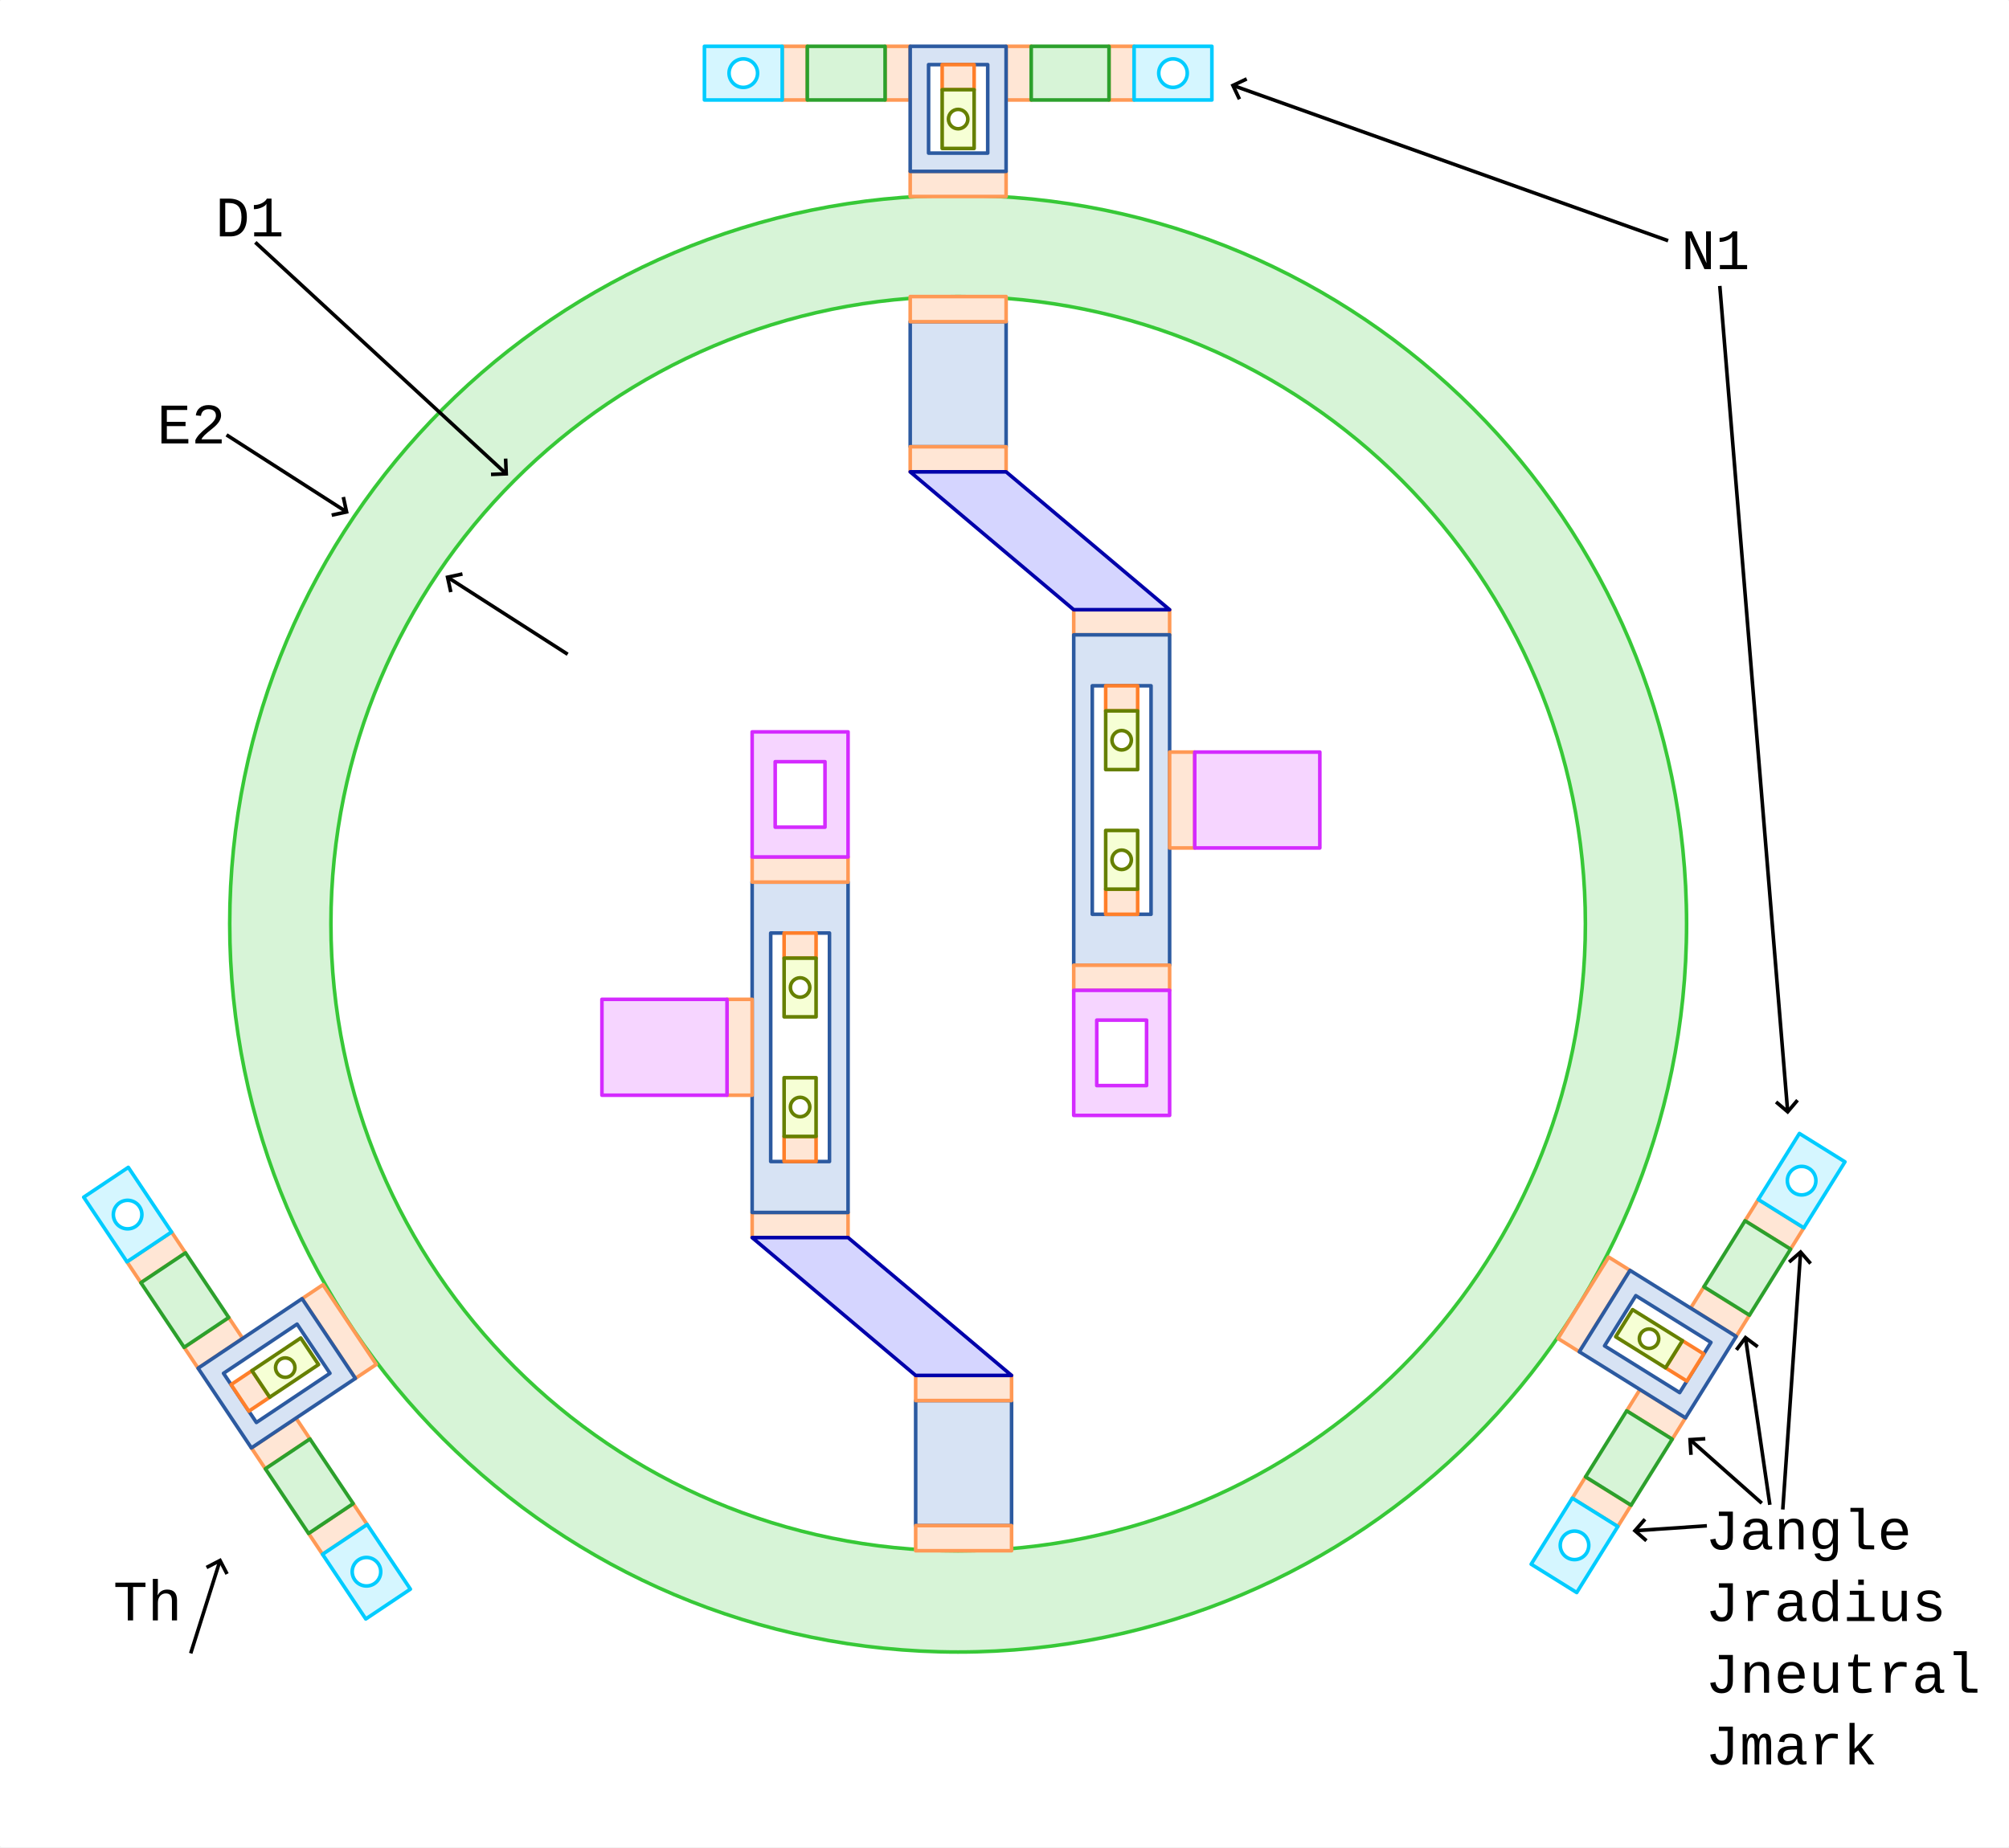
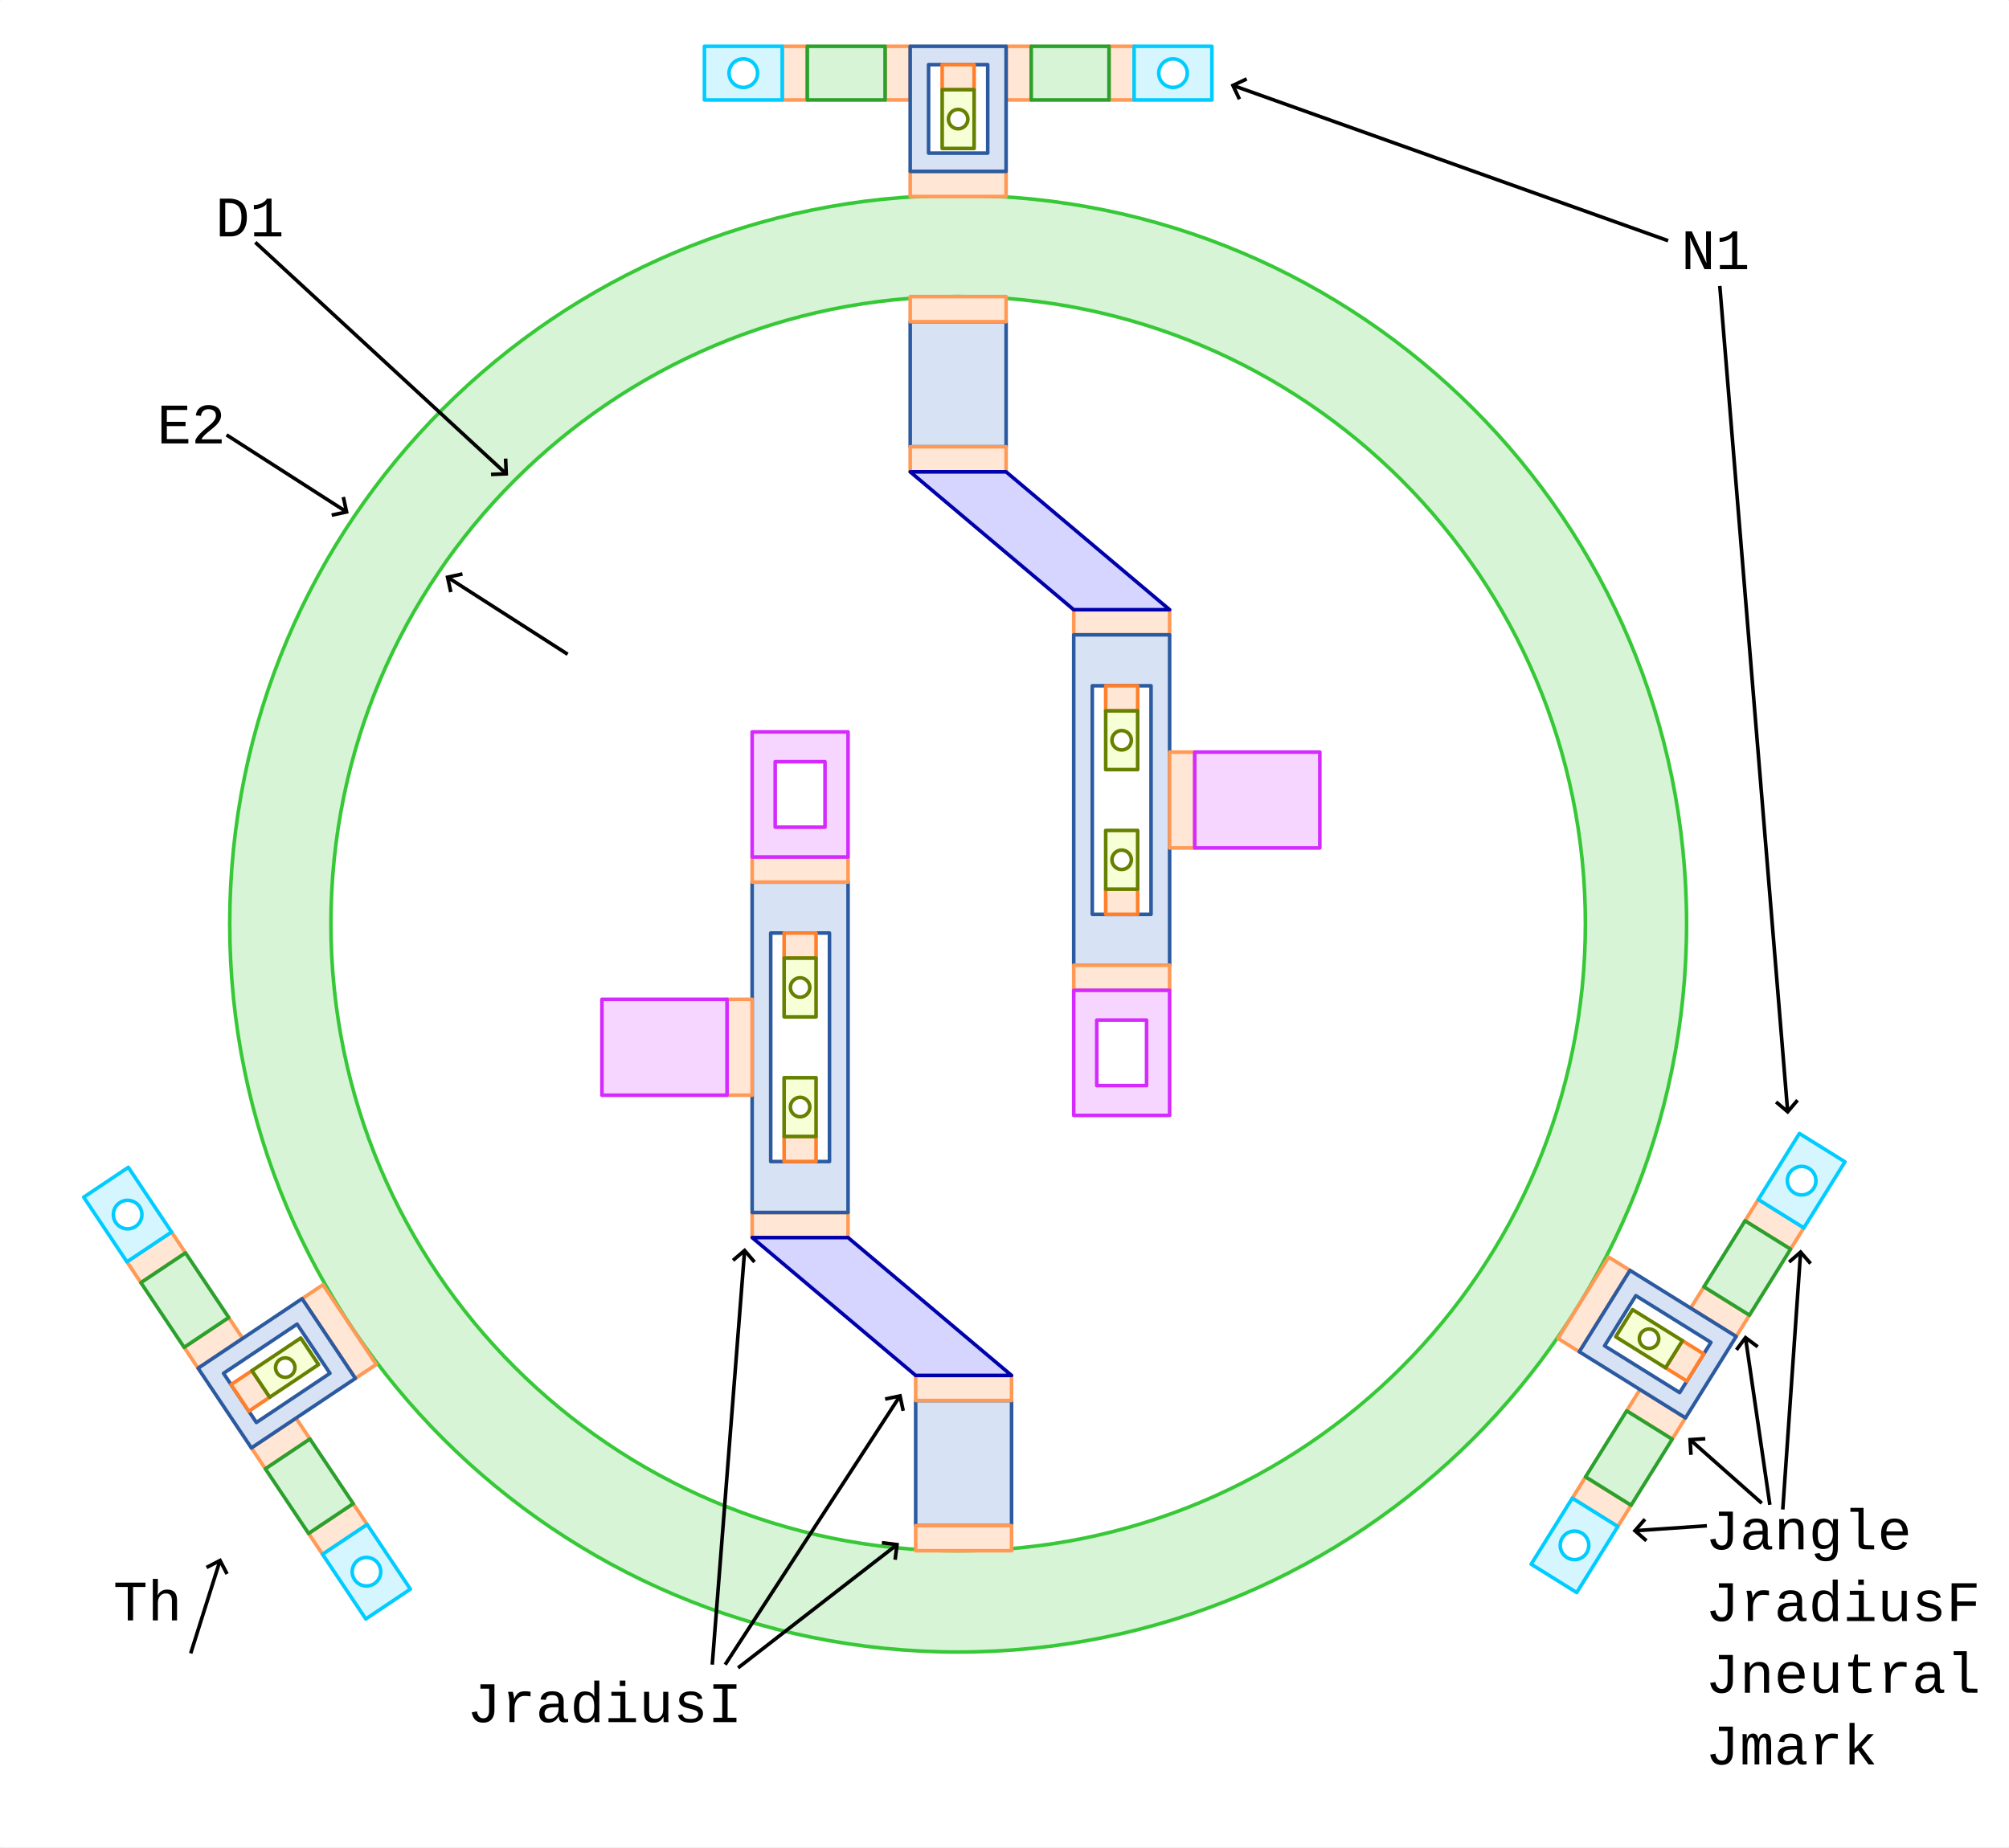
<svg xmlns="http://www.w3.org/2000/svg" width="560.493" height="515.445" viewBox="0 0 148.297 136.378" version="1.1" id="svg1">
  <defs id="defs1">
+     <rect x="319.839" y="489.219" width="111.718" height="48.652" id="rect8" />
    <rect x="156.316" y="653.643" width="63.067" height="42.795" id="rect13" />
    <rect x="499.579" y="583.368" width="87.393" height="100.907" id="rect9" />
    <rect x="492.822" y="226.14" width="39.192" height="49.553" id="rect7" />
    <rect x="44.597" y="258.124" width="41.444" height="41.894" id="rect6" />
    <marker style="overflow:visible" id="ArrowWide" refX="0" refY="0" orient="auto-start-reverse" markerWidth="1" markerHeight="1" viewBox="0 0 1 1" preserveAspectRatio="xMidYMid">
      <path style="fill:none;stroke:context-stroke;stroke-width:1;stroke-linecap:butt" d="M 3,-3 0,0 3,3" transform="rotate(180,0.125,0)" id="path6" />
    </marker>
    <rect x="72.185" y="220.608" width="46.268" height="45.051" id="rect5" />
    <marker style="overflow:visible" id="ArrowWide-75" refX="0" refY="0" orient="auto-start-reverse" markerWidth="1" markerHeight="1" viewBox="0 0 1 1" preserveAspectRatio="xMidYMid">
      <path style="fill:none;stroke:context-stroke;stroke-width:1;stroke-linecap:butt" d="M 3,-3 0,0 3,3" transform="rotate(180,0.125,0)" id="path6-3" />
    </marker>
  </defs>
  <g id="layer1" transform="translate(-6.303906,-43.7292)">
    <rect style="fill:#ffffff;stroke:#ffffff;stroke-width:0.265;stroke-linejoin:round;stroke-dasharray:none" id="rect14" width="148.033" height="136.114" x="6.436" y="43.861" />
    <circle style="fill:#d7f4d7;stroke:#37c837;stroke-width:0.265;stroke-linejoin:round" id="path1" cx="77.031" cy="111.923" r="53.77" />
    <circle style="fill:#ffffff;stroke:#37c837;stroke-width:0.265;stroke-linejoin:round" id="path1-1" cx="77.031" cy="111.923" r="46.3" />
    <rect style="fill:#d7e3f4;stroke:#2c5aa0;stroke-width:0.265;stroke-linejoin:round" id="rect3-4-9" width="7.079" height="9.234" x="-80.571" y="-76.711" transform="scale(-1)" />
    <rect style="fill:#ffe6d5;stroke:#ff9955;stroke-width:0.265;stroke-linejoin:round" id="rect2-8-63" width="7.079" height="1.854" x="-80.571" y="-67.477" transform="scale(-1)" />
    <rect style="fill:#ffe6d5;stroke:#ff9955;stroke-width:0.265;stroke-linejoin:round" id="rect2-8-6-8" width="7.079" height="1.854" x="-80.571" y="-78.565" transform="scale(-1)" />
    <rect style="fill:#ffe6d5;stroke:#ff9955;stroke-width:0.265;stroke-linejoin:round" id="rect2-8-6-5-5" width="7.079" height="1.854" x="-92.641" y="-90.598" transform="scale(-1)" />
    <path style="fill:#d5d5ff;stroke:#0000aa;stroke-width:0.265;stroke-linejoin:round" d="M 92.641,88.743 80.571,78.565 h -7.079 l 12.07,10.178 z" id="path4-6" />
    <rect style="fill:#d7e3f4;stroke:#2c5aa0;stroke-width:0.265;stroke-linejoin:round" id="rect3-4-7-1" width="7.079" height="24.39" x="-92.641" y="-114.988" transform="scale(-1)" />
    <rect style="fill:#ffe6d5;stroke:#ff9955;stroke-width:0.265;stroke-linejoin:round" id="rect2-8-6-5-7-1" width="7.079" height="1.854" x="-92.641" y="-116.842" transform="scale(-1)" />
    <rect style="fill:#f6d5ff;stroke:#d42aff;stroke-width:0.265;stroke-linejoin:round" id="rect3-4-1-5" width="7.079" height="9.234" x="-92.641" y="116.842" transform="scale(-1,1)" />
    <rect style="fill:#ffffff;stroke:#2c5aa0;stroke-width:0.265;stroke-linejoin:round" id="rect3-4-7-5-9" width="4.338" height="16.868" x="-91.27" y="-111.227" transform="scale(-1)" />
    <rect style="fill:#ffe6d5;stroke:#ff9955;stroke-width:0.265;stroke-linejoin:round" id="rect2-8-6-5-7-0-8" width="7.079" height="1.854" x="-106.332" y="-94.495" transform="matrix(0,-1,-1,0,0,0)" />
    <rect style="fill:#f6d5ff;stroke:#d42aff;stroke-width:0.265;stroke-linejoin:round" id="rect3-4-1-9-4" width="7.079" height="9.234" x="-106.332" y="-103.729" transform="matrix(0,-1,-1,0,0,0)" />
    <rect style="fill:#ffe6d5;stroke:#ff7f2a;stroke-width:0.265;stroke-linejoin:round" id="rect2-5-9-11-8" width="2.36" height="1.854" x="87.921" y="109.373" />
    <rect style="fill:#f6ffd5;stroke:#668000;stroke-width:0.265;stroke-linejoin:round" id="rect2-5-9-9-59-1" width="2.36" height="4.335" x="87.921" y="105.038" />
    <circle style="fill:#ffffff;stroke:#668000;stroke-width:0.265;stroke-linejoin:round" id="path3-1-7-0" cx="-89.101" cy="-107.205" r="0.716" transform="scale(-1)" />
    <rect style="fill:#ffe6d5;stroke:#ff7f2a;stroke-width:0.265;stroke-linejoin:round" id="rect2-5-9-11-1-3" width="2.36" height="1.854" x="87.921" y="-96.213" transform="scale(1,-1)" />
    <rect style="fill:#f6ffd5;stroke:#668000;stroke-width:0.265;stroke-linejoin:round" id="rect2-5-9-9-59-2-0" width="2.36" height="4.335" x="87.921" y="-100.547" transform="scale(1,-1)" />
    <circle style="fill:#ffffff;stroke:#668000;stroke-width:0.265;stroke-linejoin:round" id="path3-1-7-9-4" cx="-89.101" cy="98.38" r="0.716" transform="scale(-1,1)" />
    <rect style="fill:#ffffff;stroke:#d42aff;stroke-width:0.265;stroke-linejoin:round" id="rect3-4-1-8-4" width="3.676" height="4.832" x="-90.939" y="119.043" transform="scale(-1,1)" />
    <rect style="fill:#ffe6d5;stroke:#ff9955;stroke-width:0.265;stroke-linejoin:round" id="rect2-5-2-1" width="3.961" height="1.854" x="-51.109" y="80.571" transform="rotate(-90)" />
    <rect style="fill:#ffe6d5;stroke:#ff9955;stroke-width:0.265;stroke-linejoin:round" id="rect2" width="7.079" height="1.854" x="73.491" y="56.383" />
    <rect style="fill:#ffe6d5;stroke:#ff9955;stroke-width:0.265;stroke-linejoin:round" id="rect2-5" width="3.961" height="1.854" x="-51.109" y="71.637" transform="rotate(-90)" />
    <rect style="fill:#d7e3f4;stroke:#2c5aa0;stroke-width:0.265;stroke-linejoin:round" id="rect3" width="7.079" height="9.234" x="73.491" y="47.148" />
    <rect style="fill:#d7e3f4;stroke:#2c5aa0;stroke-width:0.265;stroke-linejoin:round" id="rect3-4" width="7.079" height="9.234" x="73.895" y="147.128" />
    <rect style="fill:#ffffff;stroke:#2c5aa0;stroke-width:0.265;stroke-linejoin:round" id="rect4" width="4.366" height="6.532" x="74.848" y="48.5" />
    <rect style="fill:#ffe6d5;stroke:#ff9955;stroke-width:0.265;stroke-linejoin:round" id="rect2-5-2" width="3.961" height="1.854" x="-51.109" y="64.043" transform="rotate(-90)" />
    <rect style="fill:#d7f4d7;stroke:#2ca02c;stroke-width:0.265;stroke-linejoin:round" id="rect2-5-2-7" width="3.961" height="5.741" x="-51.109" y="65.897" transform="rotate(-90)" />
    <rect style="fill:#d5f6ff;stroke:#00ccff;stroke-width:0.265;stroke-linejoin:round" id="rect2-5-2-7-6" width="3.961" height="5.741" x="-51.109" y="58.302" transform="rotate(-90)" />
    <rect style="fill:#ffe6d5;stroke:#ff9955;stroke-width:0.265;stroke-linejoin:round" id="rect2-5-6" width="3.961" height="1.854" x="-51.109" y="88.166" transform="rotate(-90)" />
    <rect style="fill:#d7f4d7;stroke:#2ca02c;stroke-width:0.265;stroke-linejoin:round" id="rect2-5-2-7-8" width="3.961" height="5.741" x="-51.109" y="82.425" transform="rotate(-90)" />
    <rect style="fill:#d5f6ff;stroke:#00ccff;stroke-width:0.265;stroke-linejoin:round" id="rect2-5-2-7-6-7" width="3.961" height="5.741" x="-51.109" y="90.02" transform="rotate(-90)" />
    <circle style="fill:#ffffff;stroke:#00ccff;stroke-width:0.265;stroke-linejoin:round" id="path3" cx="92.89" cy="49.129" r="1.053" />
    <circle style="fill:#ffffff;stroke:#00ccff;stroke-width:0.265;stroke-linejoin:round" id="path3-2" cx="61.172" cy="49.129" r="1.053" />
    <rect style="fill:#ffe6d5;stroke:#ff7f2a;stroke-width:0.265;stroke-linejoin:round" id="rect2-5-9" width="2.36" height="1.854" x="-78.211" y="-50.354" transform="scale(-1)" />
    <rect style="fill:#f6ffd5;stroke:#668000;stroke-width:0.265;stroke-linejoin:round" id="rect2-5-9-9" width="2.36" height="4.335" x="-78.211" y="-54.688" transform="scale(-1)" />
    <circle style="fill:#ffffff;stroke:#668000;stroke-width:0.265;stroke-linejoin:round" id="path3-1" cx="77.031" cy="52.521" r="0.716" />
    <rect style="fill:#ffe6d5;stroke:#ff9955;stroke-width:0.265;stroke-linejoin:round" id="rect2-5-2-1-8" width="3.961" height="1.854" x="185.451" y="56.886" transform="rotate(31.90927)" />
    <rect style="fill:#ffe6d5;stroke:#ff9955;stroke-width:0.265;stroke-linejoin:round" id="rect2-4" width="7.079" height="1.854" x="49.806" y="-180.178" transform="rotate(121.9093)" />
    <rect style="fill:#ffe6d5;stroke:#ff9955;stroke-width:0.265;stroke-linejoin:round" id="rect2-5-5" width="3.961" height="1.854" x="185.451" y="47.952" transform="rotate(31.90927)" />
    <rect style="fill:#d7e3f4;stroke:#2c5aa0;stroke-width:0.265;stroke-linejoin:round" id="rect3-0" width="7.079" height="9.234" x="49.806" y="-189.412" transform="rotate(121.9093)" />
    <rect style="fill:#ffffff;stroke:#2c5aa0;stroke-width:0.265;stroke-linejoin:round" id="rect4-3" width="4.366" height="6.532" x="51.163" y="-188.061" transform="rotate(121.9093)" />
    <rect style="fill:#ffe6d5;stroke:#ff9955;stroke-width:0.265;stroke-linejoin:round" id="rect2-5-2-6" width="3.961" height="1.854" x="185.451" y="40.357" transform="rotate(31.90927)" />
    <rect style="fill:#d7f4d7;stroke:#2ca02c;stroke-width:0.265;stroke-linejoin:round" id="rect2-5-2-7-1" width="3.961" height="5.741" x="185.451" y="42.211" transform="rotate(31.90927)" />
    <rect style="fill:#d5f6ff;stroke:#00ccff;stroke-width:0.265;stroke-linejoin:round" id="rect2-5-2-7-6-0" width="3.961" height="5.741" x="185.451" y="34.617" transform="rotate(31.90927)" />
    <rect style="fill:#ffe6d5;stroke:#ff9955;stroke-width:0.265;stroke-linejoin:round" id="rect2-5-6-6" width="3.961" height="1.854" x="185.451" y="64.481" transform="rotate(31.90927)" />
    <rect style="fill:#d7f4d7;stroke:#2ca02c;stroke-width:0.265;stroke-linejoin:round" id="rect2-5-2-7-8-3" width="3.961" height="5.741" x="185.451" y="58.74" transform="rotate(31.90927)" />
    <rect style="fill:#d5f6ff;stroke:#00ccff;stroke-width:0.265;stroke-linejoin:round" id="rect2-5-2-7-6-7-2" width="3.961" height="5.741" x="185.451" y="66.335" transform="rotate(31.90927)" />
    <circle style="fill:#ffffff;stroke:#00ccff;stroke-width:0.265;stroke-linejoin:round" id="path3-0" cx="69.205" cy="-187.432" r="1.053" transform="rotate(121.9093)" />
    <circle style="fill:#ffffff;stroke:#00ccff;stroke-width:0.265;stroke-linejoin:round" id="path3-2-6" cx="37.487" cy="-187.432" r="1.053" transform="rotate(121.9093)" />
    <rect style="fill:#ffe6d5;stroke:#ff7f2a;stroke-width:0.265;stroke-linejoin:round" id="rect2-5-9-1" width="2.36" height="1.854" x="-54.526" y="186.207" transform="rotate(-58.09073)" />
    <rect style="fill:#f6ffd5;stroke:#668000;stroke-width:0.265;stroke-linejoin:round" id="rect2-5-9-9-5" width="2.36" height="4.335" x="-54.526" y="181.872" transform="rotate(-58.09073)" />
    <circle style="fill:#ffffff;stroke:#668000;stroke-width:0.265;stroke-linejoin:round" id="path3-1-5" cx="53.346" cy="-184.039" r="0.716" transform="rotate(121.9093)" />
    <rect style="fill:#ffe6d5;stroke:#ff9955;stroke-width:0.265;stroke-linejoin:round" id="rect2-5-2-1-8-5" width="3.961" height="1.854" x="59.099" y="139.031" transform="matrix(-0.8312777,0.5558574,0.5558574,0.8312777,0,0)" />
    <rect style="fill:#ffe6d5;stroke:#ff9955;stroke-width:0.265;stroke-linejoin:round" id="rect2-4-6" width="7.079" height="1.854" x="131.952" y="-53.825" transform="matrix(0.5558574,0.8312777,0.8312777,-0.5558574,0,0)" />
    <rect style="fill:#ffe6d5;stroke:#ff9955;stroke-width:0.265;stroke-linejoin:round" id="rect2-5-5-9" width="3.961" height="1.854" x="59.099" y="130.098" transform="matrix(-0.8312777,0.5558574,0.5558574,0.8312777,0,0)" />
    <rect style="fill:#d7e3f4;stroke:#2c5aa0;stroke-width:0.265;stroke-linejoin:round" id="rect3-0-3" width="7.079" height="9.234" x="131.952" y="-63.06" transform="matrix(0.5558574,0.8312777,0.8312777,-0.5558574,0,0)" />
    <rect style="fill:#ffffff;stroke:#2c5aa0;stroke-width:0.265;stroke-linejoin:round" id="rect4-3-7" width="4.366" height="6.532" x="133.308" y="-61.709" transform="matrix(0.5558574,0.8312777,0.8312777,-0.5558574,0,0)" />
    <rect style="fill:#ffe6d5;stroke:#ff9955;stroke-width:0.265;stroke-linejoin:round" id="rect2-5-2-6-4" width="3.961" height="1.854" x="59.099" y="122.503" transform="matrix(-0.8312777,0.5558574,0.5558574,0.8312777,0,0)" />
    <rect style="fill:#d7f4d7;stroke:#2ca02c;stroke-width:0.265;stroke-linejoin:round" id="rect2-5-2-7-1-5" width="3.961" height="5.741" x="59.099" y="124.357" transform="matrix(-0.8312777,0.5558574,0.5558574,0.8312777,0,0)" />
    <rect style="fill:#d5f6ff;stroke:#00ccff;stroke-width:0.265;stroke-linejoin:round" id="rect2-5-2-7-6-0-2" width="3.961" height="5.741" x="59.099" y="116.762" transform="matrix(-0.8312777,0.5558574,0.5558574,0.8312777,0,0)" />
    <rect style="fill:#ffe6d5;stroke:#ff9955;stroke-width:0.265;stroke-linejoin:round" id="rect2-5-6-6-5" width="3.961" height="1.854" x="59.099" y="146.626" transform="matrix(-0.8312777,0.5558574,0.5558574,0.8312777,0,0)" />
    <rect style="fill:#d7f4d7;stroke:#2ca02c;stroke-width:0.265;stroke-linejoin:round" id="rect2-5-2-7-8-3-4" width="3.961" height="5.741" x="59.099" y="140.885" transform="matrix(-0.8312777,0.5558574,0.5558574,0.8312777,0,0)" />
    <rect style="fill:#d5f6ff;stroke:#00ccff;stroke-width:0.265;stroke-linejoin:round" id="rect2-5-2-7-6-7-2-7" width="3.961" height="5.741" x="59.099" y="148.48" transform="matrix(-0.8312777,0.5558574,0.5558574,0.8312777,0,0)" />
    <circle style="fill:#ffffff;stroke:#00ccff;stroke-width:0.265;stroke-linejoin:round" id="path3-0-4" cx="151.35" cy="-61.079" r="1.053" transform="matrix(0.5558574,0.8312777,0.8312777,-0.5558574,0,0)" />
    <circle style="fill:#ffffff;stroke:#00ccff;stroke-width:0.265;stroke-linejoin:round" id="path3-2-6-4" cx="119.632" cy="-61.079" r="1.053" transform="matrix(0.5558574,0.8312777,0.8312777,-0.5558574,0,0)" />
    <rect style="fill:#ffe6d5;stroke:#ff7f2a;stroke-width:0.265;stroke-linejoin:round" id="rect2-5-9-1-3" width="2.36" height="1.854" x="-136.671" y="59.854" transform="matrix(-0.5558574,-0.8312777,-0.8312777,0.5558574,0,0)" />
    <rect style="fill:#f6ffd5;stroke:#668000;stroke-width:0.265;stroke-linejoin:round" id="rect2-5-9-9-5-0" width="2.36" height="4.335" x="-136.671" y="55.52" transform="matrix(-0.5558574,-0.8312777,-0.8312777,0.5558574,0,0)" />
    <circle style="fill:#ffffff;stroke:#668000;stroke-width:0.265;stroke-linejoin:round" id="path3-1-5-7" cx="135.491" cy="-57.687" r="0.716" transform="matrix(0.5558574,0.8312777,0.8312777,-0.5558574,0,0)" />
    <rect style="fill:#ffe6d5;stroke:#ff9955;stroke-width:0.265;stroke-linejoin:round" id="rect2-8" width="7.079" height="1.854" x="73.895" y="156.363" />
    <rect style="fill:#ffe6d5;stroke:#ff9955;stroke-width:0.265;stroke-linejoin:round" id="rect2-8-6" width="7.079" height="1.854" x="73.895" y="145.274" />
    <rect style="fill:#ffe6d5;stroke:#ff9955;stroke-width:0.265;stroke-linejoin:round" id="rect2-8-6-5" width="7.079" height="1.854" x="61.825" y="133.242" />
    <path style="fill:#d5d5ff;stroke:#0000aa;stroke-width:0.265;stroke-linejoin:round" d="m 61.825,135.096 12.07,10.178 h 7.079 L 68.904,135.096 Z" id="path4" />
    <rect style="fill:#d7e3f4;stroke:#2c5aa0;stroke-width:0.265;stroke-linejoin:round" id="rect3-4-7" width="7.079" height="24.39" x="61.825" y="108.852" />
    <rect style="fill:#ffe6d5;stroke:#ff9955;stroke-width:0.265;stroke-linejoin:round" id="rect2-8-6-5-7" width="7.079" height="1.854" x="61.825" y="106.997" />
    <rect style="fill:#f6d5ff;stroke:#d42aff;stroke-width:0.265;stroke-linejoin:round" id="rect3-4-1" width="7.079" height="9.234" x="61.825" y="-106.997" transform="scale(1,-1)" />
    <rect style="fill:#ffffff;stroke:#2c5aa0;stroke-width:0.265;stroke-linejoin:round" id="rect3-4-7-5" width="4.338" height="16.868" x="63.195" y="112.613" />
    <rect style="fill:#ffe6d5;stroke:#ff9955;stroke-width:0.265;stroke-linejoin:round" id="rect2-8-6-5-7-0" width="7.079" height="1.854" x="117.507" y="59.97" transform="matrix(0,1,1,0,0,0)" />
    <rect style="fill:#f6d5ff;stroke:#d42aff;stroke-width:0.265;stroke-linejoin:round" id="rect3-4-1-9" width="7.079" height="9.234" x="117.507" y="50.736" transform="matrix(0,1,1,0,0,0)" />
    <rect style="fill:#ffe6d5;stroke:#ff7f2a;stroke-width:0.265;stroke-linejoin:round" id="rect2-5-9-11" width="2.36" height="1.854" x="-66.544" y="-114.467" transform="scale(-1)" />
    <rect style="fill:#f6ffd5;stroke:#668000;stroke-width:0.265;stroke-linejoin:round" id="rect2-5-9-9-59" width="2.36" height="4.335" x="-66.544" y="-118.801" transform="scale(-1)" />
    <circle style="fill:#ffffff;stroke:#668000;stroke-width:0.265;stroke-linejoin:round" id="path3-1-7" cx="65.364" cy="116.634" r="0.716" />
    <rect style="fill:#ffe6d5;stroke:#ff7f2a;stroke-width:0.265;stroke-linejoin:round" id="rect2-5-9-11-1" width="2.36" height="1.854" x="-66.544" y="127.626" transform="scale(-1,1)" />
    <rect style="fill:#f6ffd5;stroke:#668000;stroke-width:0.265;stroke-linejoin:round" id="rect2-5-9-9-59-2" width="2.36" height="4.335" x="-66.544" y="123.292" transform="scale(-1,1)" />
    <circle style="fill:#ffffff;stroke:#668000;stroke-width:0.265;stroke-linejoin:round" id="path3-1-7-9" cx="65.364" cy="-125.459" r="0.716" transform="scale(1,-1)" />
    <rect style="fill:#ffffff;stroke:#d42aff;stroke-width:0.265;stroke-linejoin:round" id="rect3-4-1-8" width="3.676" height="4.832" x="63.526" y="-104.796" transform="scale(1,-1)" />
-     <text xml:space="preserve" transform="matrix(0.2645833,0,0,0.2645833,3.098909,-0.9535106)" id="text5" style="font-size:16px;line-height:normal;font-family:'Liberation Mono';-inkscape-font-specification:'Liberation Mono';text-decoration-color:#000000;white-space:pre;shape-inside:url(#rect5);fill:#000000;stroke-width:1;-inkscape-stroke:none;stop-color:#000000">
+     <text xml:space="preserve" transform="matrix(0.2645833,0,0,0.2645833,3.098909,-0.9535106)" id="text5" style="font-size:16px;line-height:normal;font-family:'Liberation Mono';-inkscape-font-specification:'Liberation Mono';text-decoration-color:#000000;white-space:pre;shape-inside:url(#rect5);display:inline;fill:#000000;stroke-width:1;-inkscape-stroke:none;stop-color:#000000">
      <tspan x="72.186" y="234.844" id="tspan1">D1</tspan>
    </text>
    <path style="fill:#000000;stroke:#000000;stroke-width:0.265;stroke-linejoin:round;stroke-dasharray:none;marker-end:url(#ArrowWide)" d="M 25.149,61.621 43.623,78.665" id="path5" />
-     <text xml:space="preserve" transform="matrix(0.2645833,0,0,0.2645833,6.087943,4.404934)" id="text6" style="font-size:16px;line-height:normal;font-family:'Liberation Mono';-inkscape-font-specification:'Liberation Mono';text-decoration-color:#000000;white-space:pre;shape-inside:url(#rect6);fill:#000000;stroke-width:1;-inkscape-stroke:none;stop-color:#000000">
+     <text xml:space="preserve" transform="matrix(0.2645833,0,0,0.2645833,6.087943,4.404934)" id="text6" style="font-size:16px;line-height:normal;font-family:'Liberation Mono';-inkscape-font-specification:'Liberation Mono';text-decoration-color:#000000;white-space:pre;shape-inside:url(#rect6);display:inline;fill:#000000;stroke-width:1;-inkscape-stroke:none;stop-color:#000000">
      <tspan x="44.598" y="272.359" id="tspan2">E2</tspan>
    </text>
    <path style="fill:#000000;stroke:#000000;stroke-width:0.265;stroke-linejoin:round;stroke-dasharray:none;marker-end:url(#ArrowWide)" d="m 23.024,75.835 8.807,5.652" id="path7" />
-     <text xml:space="preserve" transform="scale(0.2645833)" id="text7" style="font-size:16px;line-height:normal;font-family:'Liberation Mono';-inkscape-font-specification:'Liberation Mono';text-decoration-color:#000000;white-space:pre;shape-inside:url(#rect7);fill:#000000;stroke-width:1;-inkscape-stroke:none;stop-color:#000000">
+     <text xml:space="preserve" transform="scale(0.2645833)" id="text7" style="font-size:16px;line-height:normal;font-family:'Liberation Mono';-inkscape-font-specification:'Liberation Mono';text-decoration-color:#000000;white-space:pre;shape-inside:url(#rect7);display:inline;fill:#000000;stroke-width:1;-inkscape-stroke:none;stop-color:#000000">
      <tspan x="492.822" y="240.377" id="tspan3">N1</tspan>
    </text>
    <path style="fill:#000000;stroke:#000000;stroke-width:0.265;stroke-linejoin:round;stroke-dasharray:none;marker-start:url(#ArrowWide)" d="m 97.377,50.059 32.062,11.442" id="path8" />
    <path style="fill:#000000;stroke:#000000;stroke-width:0.265;stroke-linejoin:round;stroke-dasharray:none;marker-end:url(#ArrowWide)" d="m 133.253,64.839 5.006,60.905" id="path9" />
-     <text xml:space="preserve" transform="scale(0.2645833)" id="text9" style="font-size:16px;line-height:normal;font-family:'Liberation Mono';-inkscape-font-specification:'Liberation Mono';text-decoration-color:#000000;white-space:pre;shape-inside:url(#rect9);fill:#000000;stroke-width:1;-inkscape-stroke:none;stop-color:#000000">
+     <text xml:space="preserve" transform="scale(0.2645833)" id="text9" style="font-size:16px;line-height:normal;font-family:'Liberation Mono';-inkscape-font-specification:'Liberation Mono';text-decoration-color:#000000;white-space:pre;shape-inside:url(#rect9);display:inline;fill:#000000;stroke-width:1;-inkscape-stroke:none;stop-color:#000000">
      <tspan x="499.58" y="597.606" id="tspan4">Jangle
</tspan>
-       <tspan x="499.58" y="617.606" id="tspan10">Jradius
+       <tspan x="499.58" y="617.606" id="tspan10">JradiusF
</tspan>
      <tspan x="499.58" y="637.606" id="tspan11">Jneutral
</tspan>
      <tspan x="499.58" y="657.606" id="tspan12">Jmark</tspan>
    </text>
    <path style="fill:#000000;stroke:#000000;stroke-width:0.265;stroke-linejoin:round;stroke-dasharray:none;marker-start:url(#ArrowWide)" d="m 127.055,156.733 5.244,-0.358" id="path10" />
    <path style="fill:#000000;stroke:#000000;stroke-width:0.265;stroke-linejoin:round;stroke-dasharray:none;marker-start:url(#ArrowWide)" d="m 131.108,150.059 5.244,4.648" id="path11" />
    <path style="fill:#000000;stroke:#000000;stroke-width:0.265;stroke-linejoin:round;stroke-dasharray:none;marker-start:url(#ArrowWide)" d="m 135.16,142.55 1.788,12.276" id="path12" />
    <path style="fill:#000000;stroke:#000000;stroke-width:0.265;stroke-linejoin:round;stroke-dasharray:none;marker-start:url(#ArrowWide)" d="m 139.213,136.233 -1.311,18.939" id="path13" />
-     <text xml:space="preserve" transform="matrix(0.2645833,0,0,0.2645833,-26.6983,-13.34915)" id="text13" style="font-size:16px;line-height:normal;font-family:'Liberation Mono';-inkscape-font-specification:'Liberation Mono';text-decoration-color:#000000;white-space:pre;shape-inside:url(#rect13);fill:#000000;stroke-width:1;-inkscape-stroke:none;stop-color:#000000">
+     <text xml:space="preserve" transform="matrix(0.2645833,0,0,0.2645833,-26.6983,-13.34915)" id="text13" style="font-size:16px;line-height:normal;font-family:'Liberation Mono';-inkscape-font-specification:'Liberation Mono';text-decoration-color:#000000;white-space:pre;shape-inside:url(#rect13);display:inline;fill:#000000;stroke-width:1;-inkscape-stroke:none;stop-color:#000000">
      <tspan x="156.316" y="667.879" id="tspan13">Th</tspan>
    </text>
    <path style="fill:#000000;stroke:#000000;stroke-width:0.265;stroke-linejoin:round;stroke-dasharray:none;marker-end:url(#ArrowWide)" d="m 20.381,165.792 2.145,-6.794" id="path14" />
    <path style="fill:#000000;stroke:#000000;stroke-width:0.265;stroke-linejoin:round;stroke-dasharray:none;marker-end:url(#ArrowWide-75)" d="M 48.206,92.032 39.398,86.38" id="path7-6" />
+     <text xml:space="preserve" transform="matrix(0.2645833,0,0,0.2645833,-43.86149,37.66367)" id="text2" style="font-size:16px;line-height:normal;font-family:'Liberation Mono';-inkscape-font-specification:'Liberation Mono';text-decoration-color:#000000;white-space:pre;shape-inside:url(#rect8);display:inline;fill:#000000;stroke-width:1;-inkscape-stroke:none;stop-color:#000000">
+       <tspan x="319.84" y="503.455" id="tspan14">JradiusI</tspan>
+     </text>
+     <path style="fill:#ffffff;stroke:#000000;stroke-width:0.265;stroke-linejoin:round;marker-end:url(#ArrowWide)" d="M 60.786,166.864 72.467,157.806" id="path26" />
+     <path style="fill:#ffffff;stroke:#000000;stroke-width:0.265;stroke-linejoin:round;marker-end:url(#ArrowWide)" d="M 59.833,166.626 72.705,146.841" id="path34" />
+     <path style="fill:#ffffff;stroke:#000000;stroke-width:0.265;stroke-linejoin:round;marker-end:url(#ArrowWide)" d="m 58.879,166.626 2.384,-30.512" id="path35" />
  </g>
</svg>
